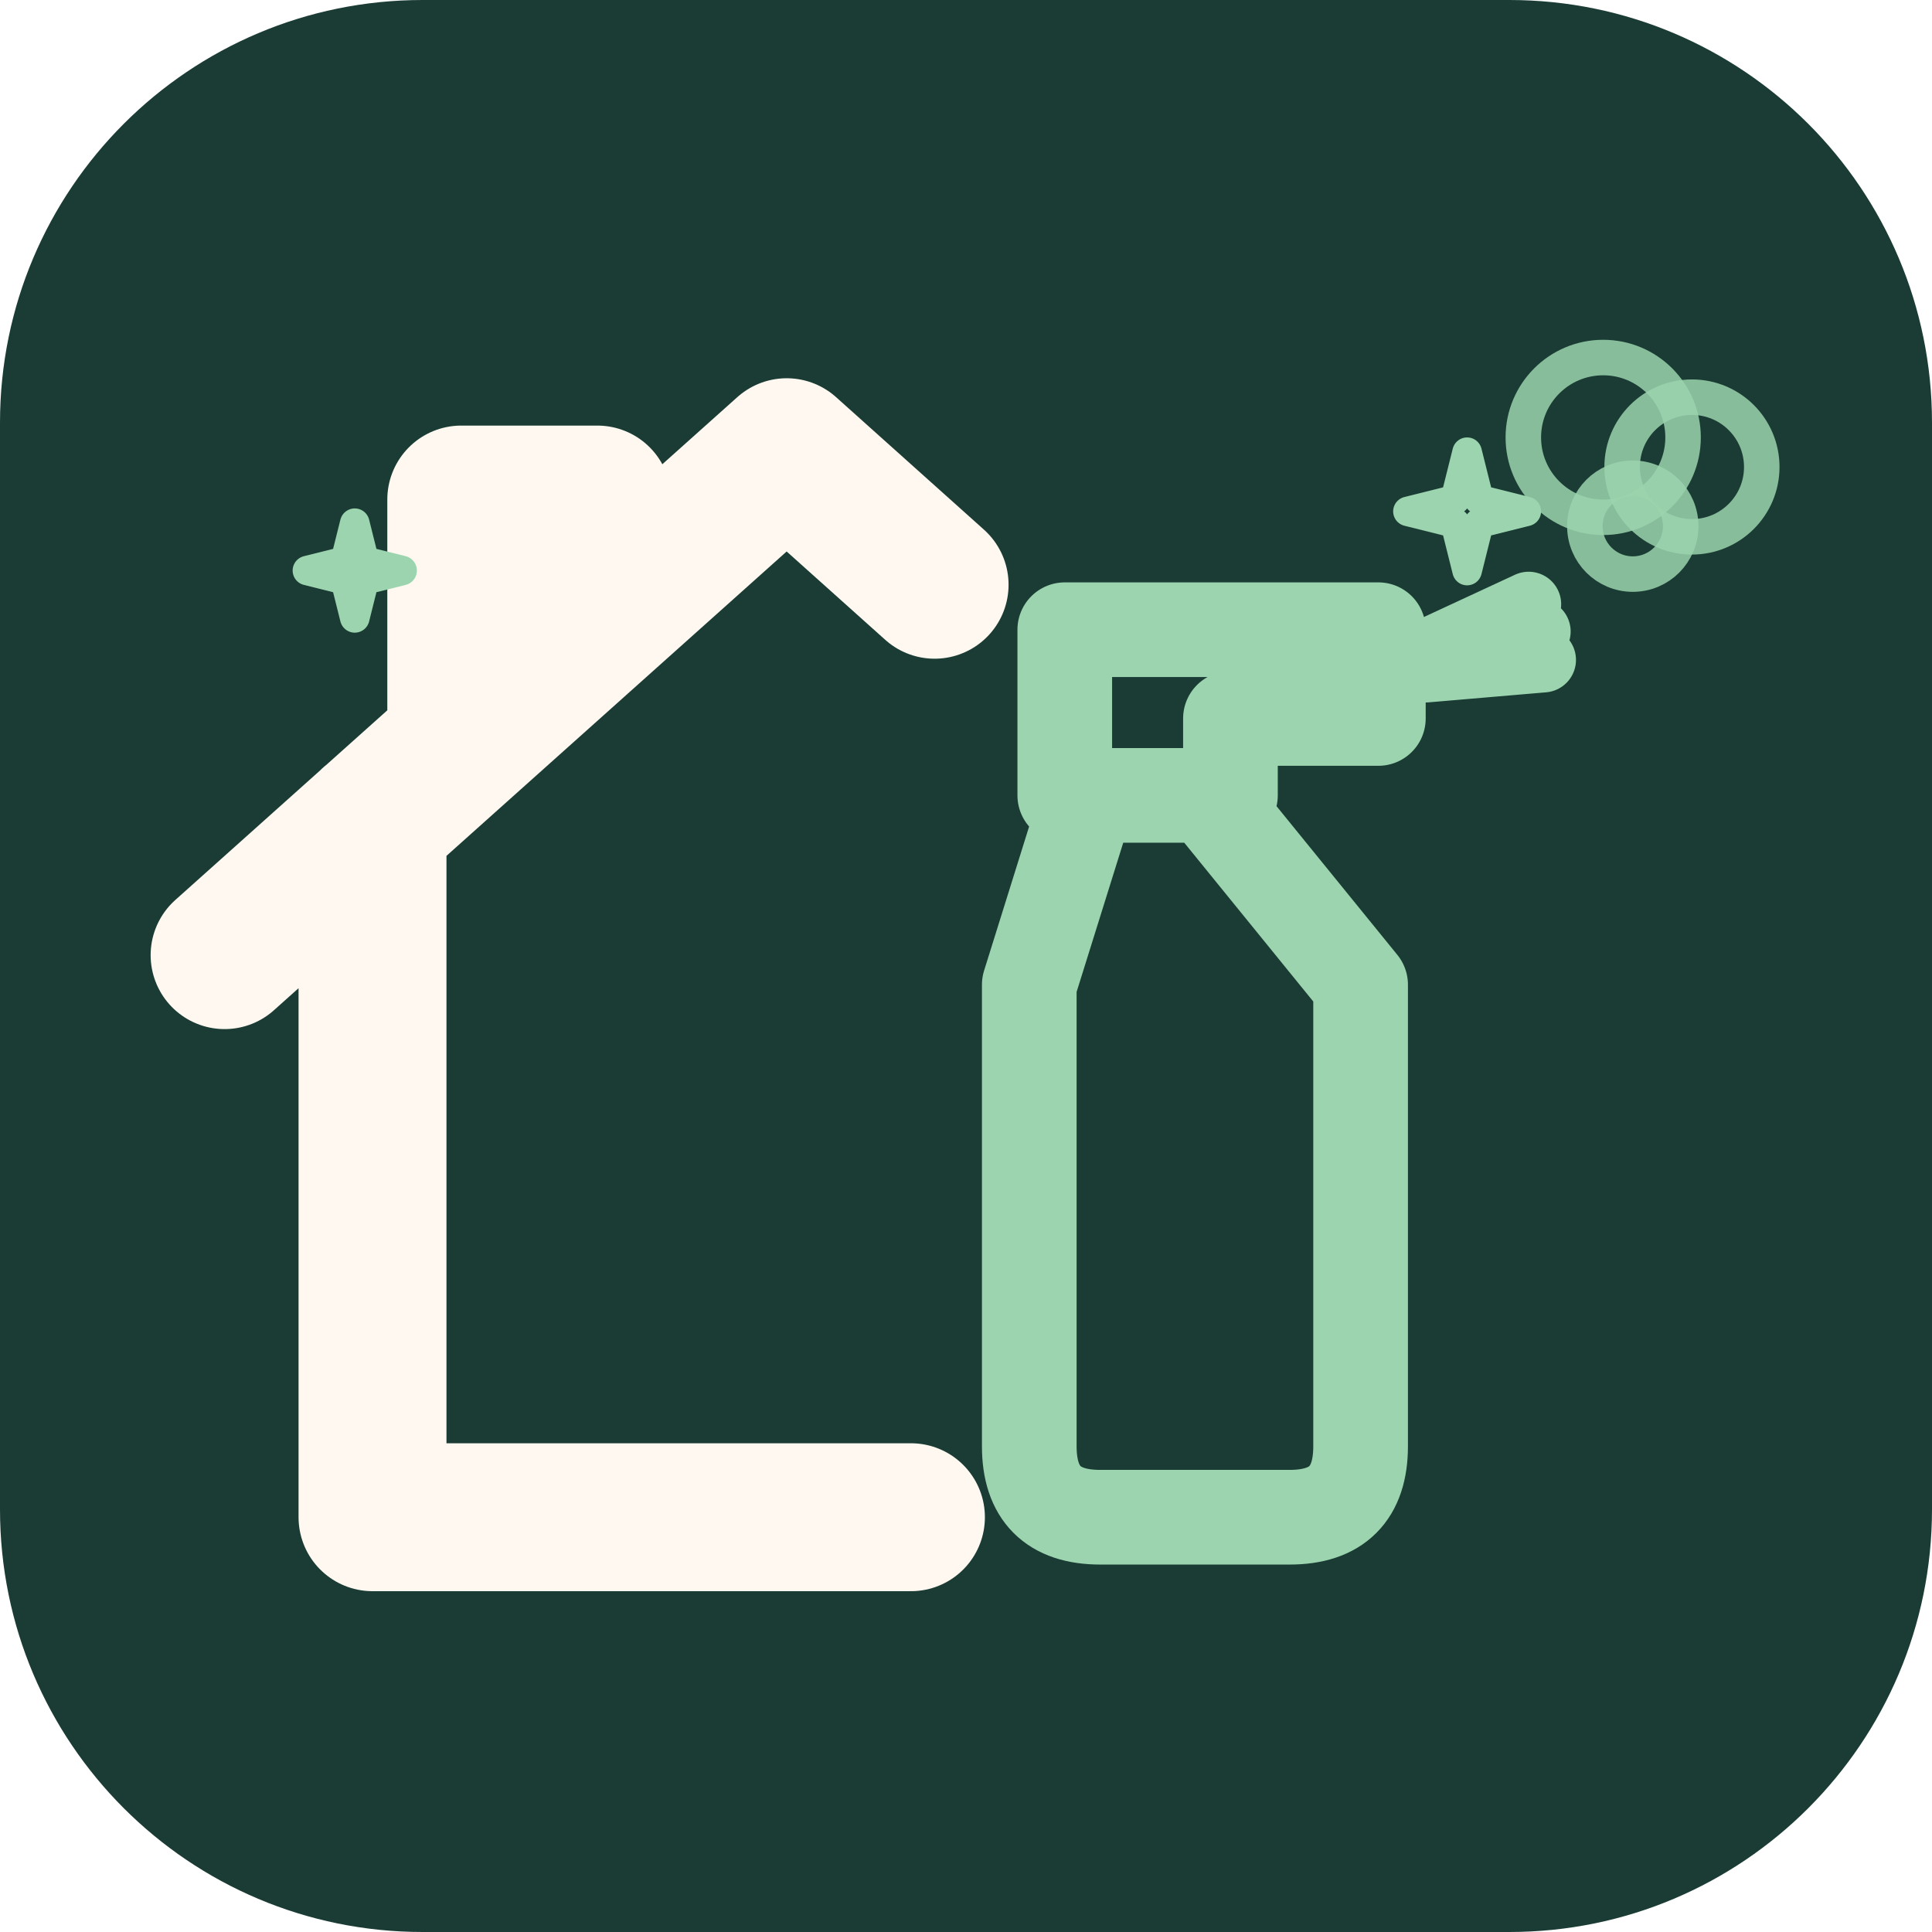
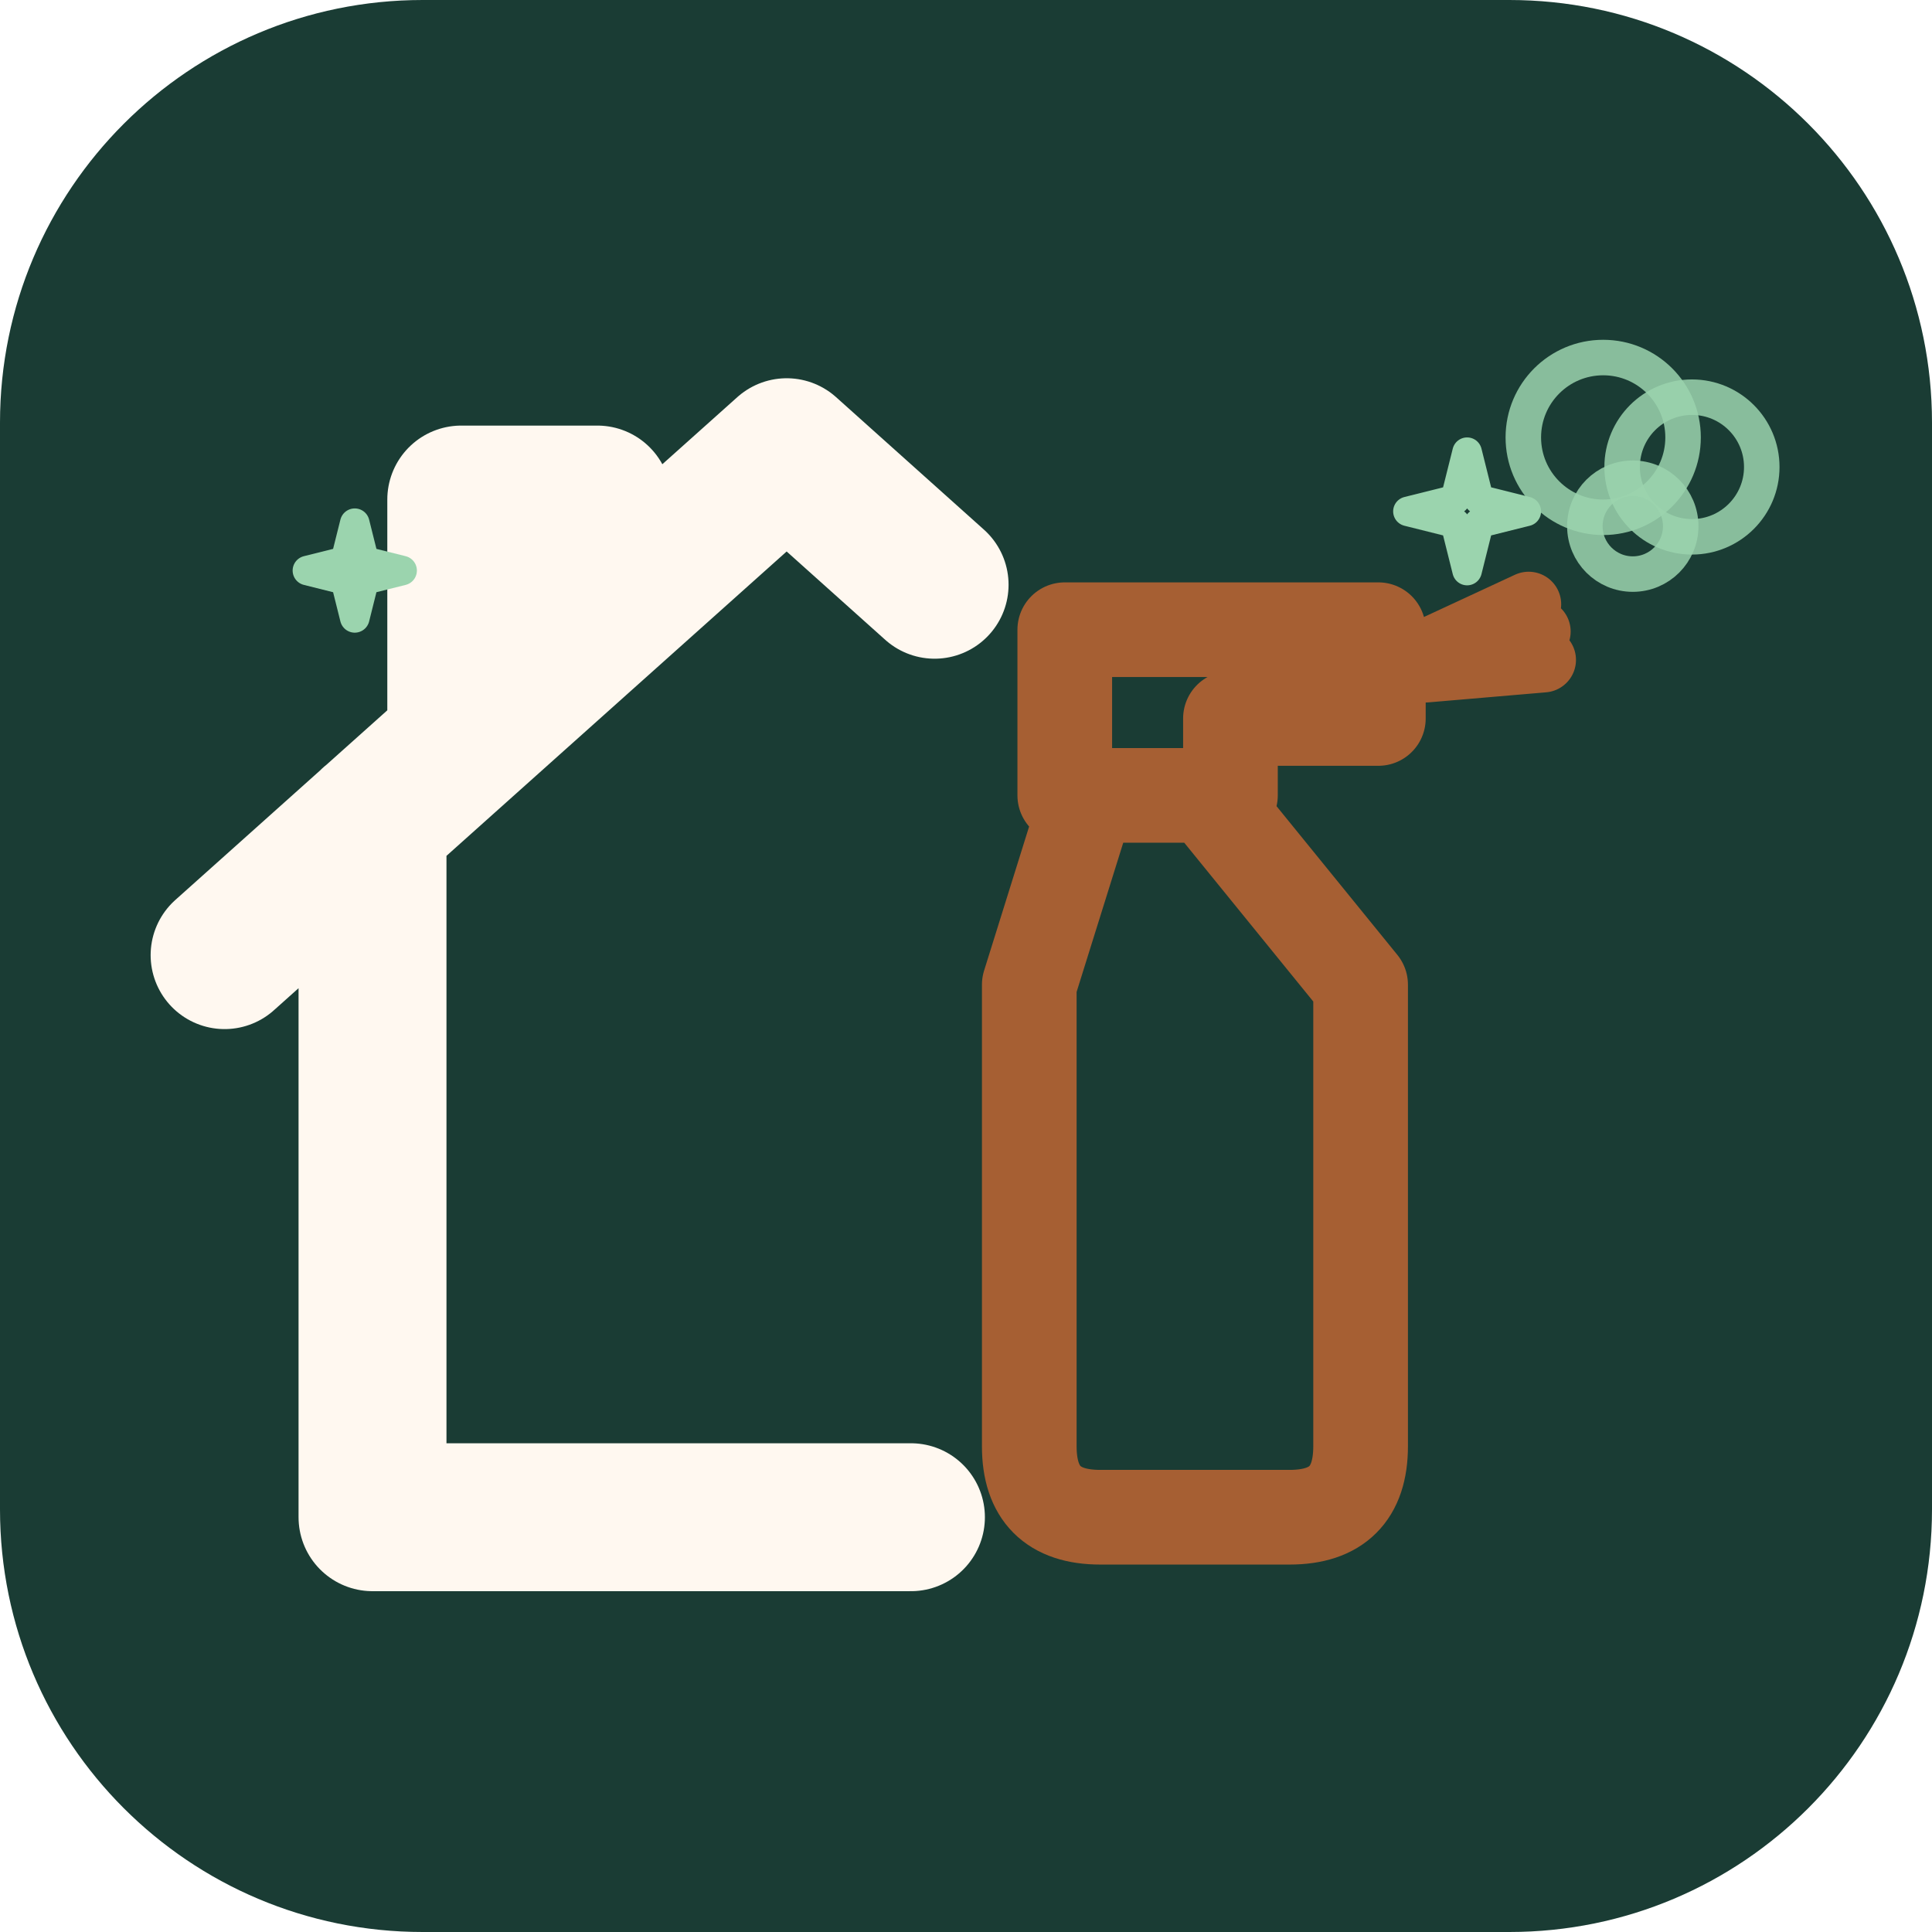
<svg xmlns="http://www.w3.org/2000/svg" viewBox="0 0 32 32" width="32" height="32" role="img" aria-label="KlarFix Logo">
  <rect width="32" height="32" rx="7" fill="#1A3C34" />
  <g transform="translate(0.78 1.61) scale(0.98)">
    <path d="M3 14.5L12.5 6L15 8.24M7 10.92V6.8H9.3V8.86M5.5 12.26V24H14.6" fill="none" stroke="#FFF8F0" stroke-width="2.5" stroke-linecap="round" stroke-linejoin="round" />
-     <path d="M17.2 11.8V9H22.5V10.5H20V11.8ZM17.6 11.8L16.6 15V22.8Q16.6 24 17.8 24H21Q22.2 24 22.2 22.8V15L19.6 11.8" fill="none" stroke="#9BD4AE" stroke-width="1.6" stroke-linecap="round" stroke-linejoin="round" />
-     <path d="M23.23 9.41L25.04 8.57M23.27 9.54L25.2 9.03M23.3 9.68L25.29 9.51" fill="none" stroke="#9BD4AE" stroke-width="1.1" stroke-linecap="round" stroke-linejoin="round" />
+     <path d="M17.2 11.8V9H22.5V10.5H20V11.8ZM17.6 11.8L16.6 15V22.8Q16.6 24 17.8 24H21Q22.2 24 22.2 22.8V15L19.6 11.8" fill="none" stroke="#A65F33" stroke-width="1.6" stroke-linecap="round" stroke-linejoin="round" />
+     <path d="M23.23 9.41L25.04 8.57M23.27 9.54L25.2 9.03M23.3 9.68L25.29 9.51" fill="none" stroke="#A65F33" stroke-width="1.1" stroke-linecap="round" stroke-linejoin="round" />
    <circle cx="26.3" cy="5.75" r="1.35" fill="none" stroke="#9BD4AE" stroke-width="0.6" opacity="0.85" />
    <circle cx="27.8" cy="6.25" r="1.18" fill="none" stroke="#9BD4AE" stroke-width="0.6" opacity="0.85" />
    <circle cx="26.8" cy="7.25" r="0.81" fill="none" stroke="#9BD4AE" stroke-width="0.6" opacity="0.85" />
    <path class="star" d="M5.2 7.2L5.36 7.84L6 8L5.36 8.16L5.2 8.8L5.04 8.16L4.4 8L5.04 7.84Z" fill="none" stroke="#9BD4AE" stroke-width="0.5" stroke-linejoin="round" />
    <path class="star" d="M24 6L24.2 6.8L25 7L24.2 7.2L24 8L23.8 7.2L23 7L23.8 6.8Z" fill="none" stroke="#9BD4AE" stroke-width="0.5" stroke-linejoin="round" />
  </g>
</svg>
